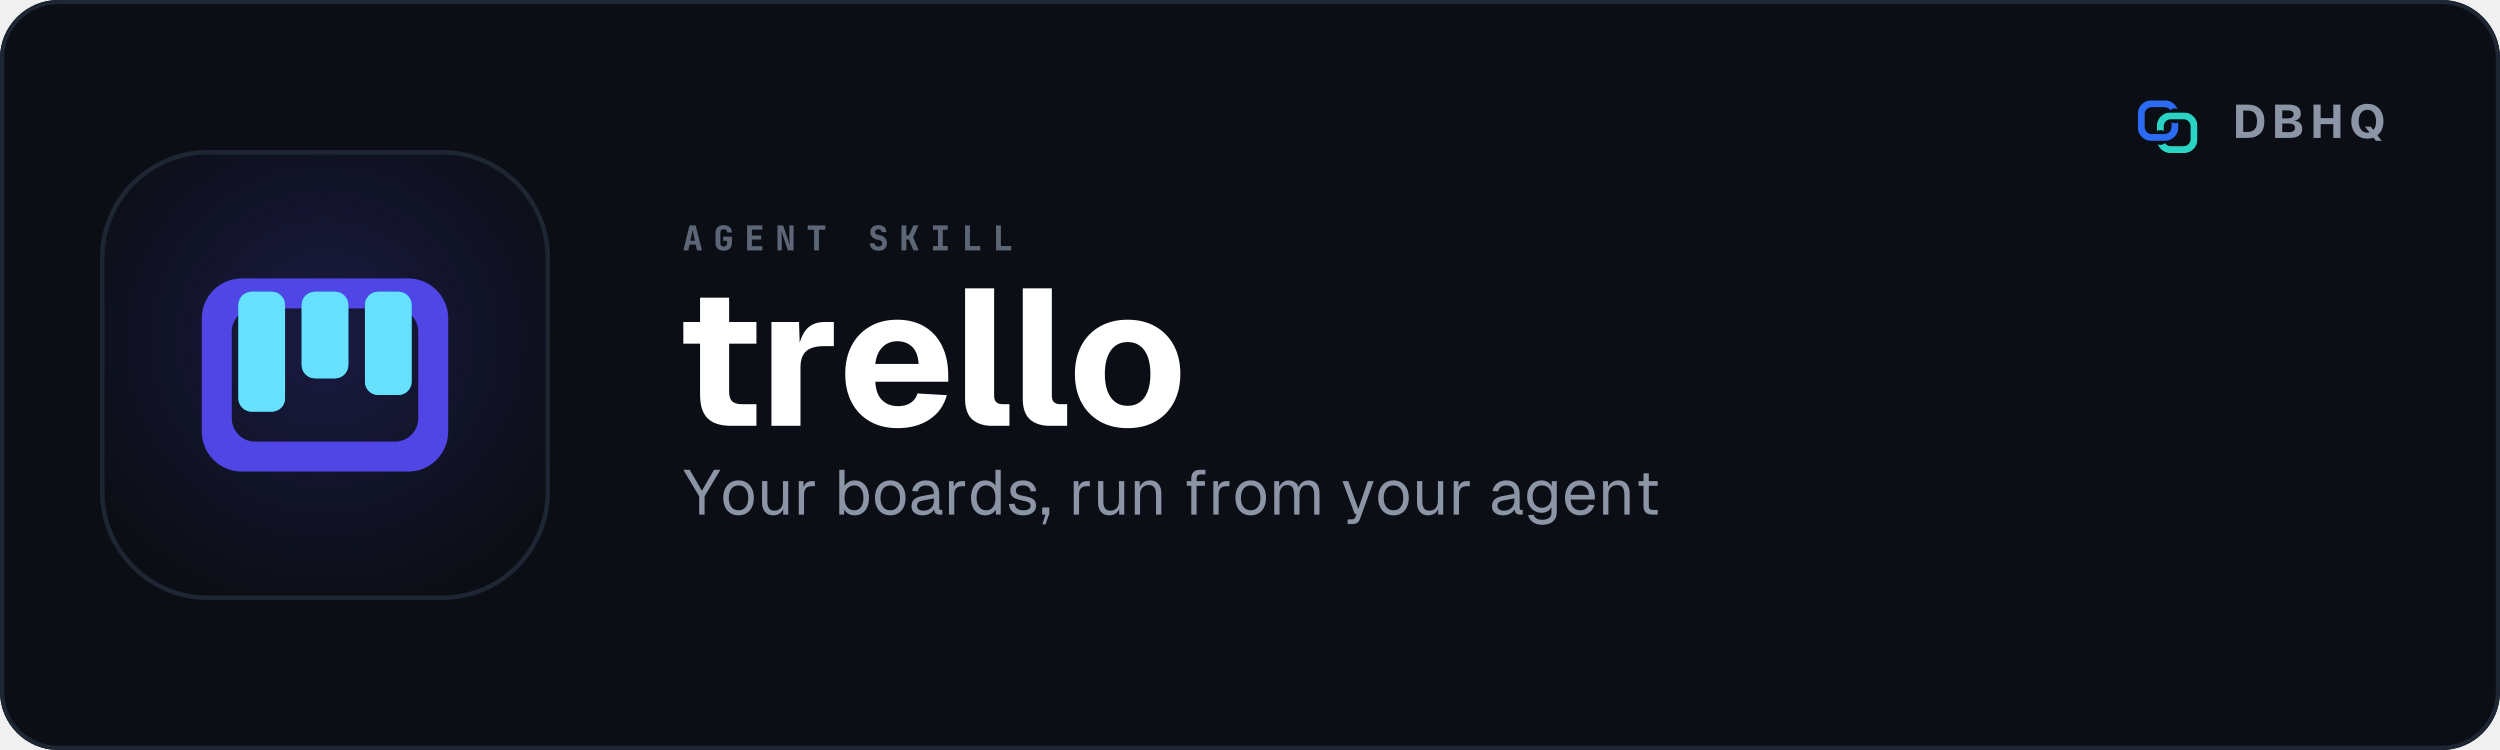
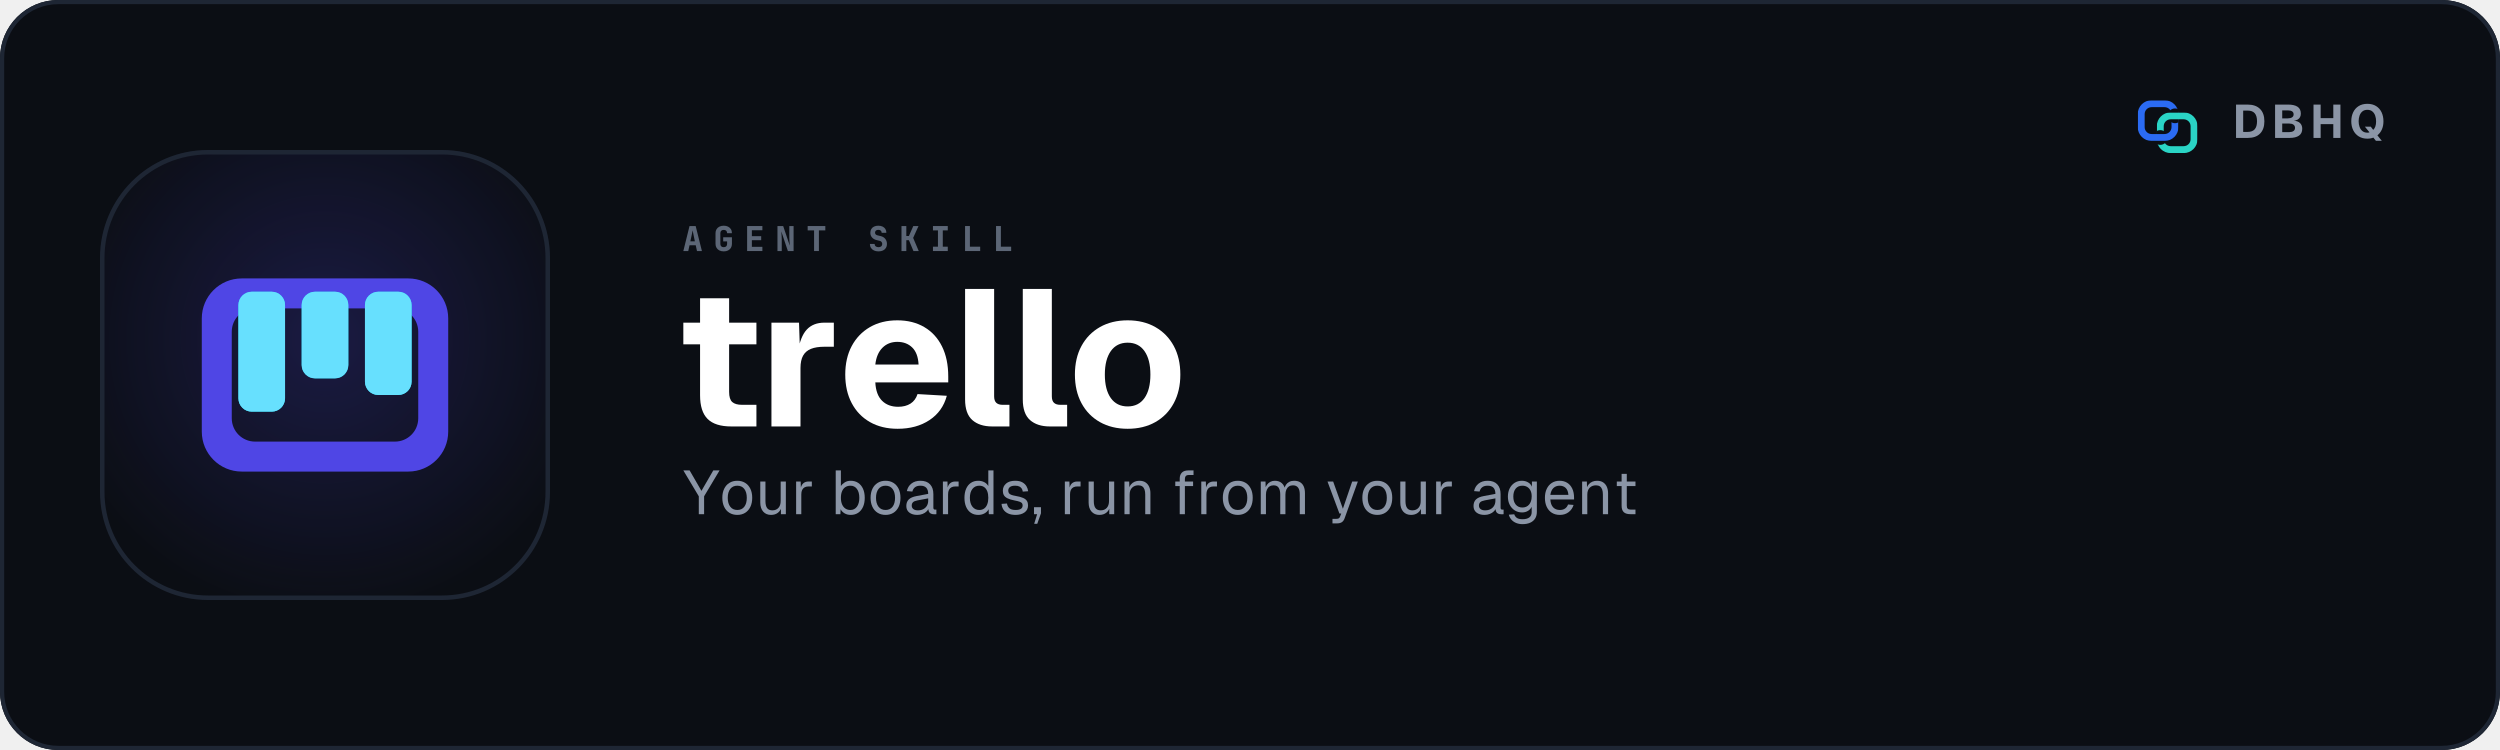
<svg xmlns="http://www.w3.org/2000/svg" viewBox="0 0 1200 360" width="1200" height="360">
  <path d="M28,0 H1172 A28,28 0 0 1 1200,28 V332 A28,28 0 0 1 1172,360 H28 A28,28 0 0 1 0,332 V28 A28,28 0 0 1 28,0 Z" fill="#0B0E14" />
  <path d="M28,1 H1172 A27,27 0 0 1 1199,28 V332 A27,27 0 0 1 1172,359 H28 A27,27 0 0 1 1,332 V28 A27,27 0 0 1 28,1 Z" fill="none" stroke="#1E2634" stroke-width="2" />
  <g transform="translate(48,72.0) scale(1.08)">
    <defs>
      <radialGradient id="bloom-5992" cx="0.5" cy="0.42" r="0.62">
        <stop offset="0" stop-color="#4F46E5" stop-opacity="0.223" />
        <stop offset="1" stop-color="#4F46E5" stop-opacity="0" />
      </radialGradient>
    </defs>
    <path d="M48,0 H152 A48,48 0 0 1 200,48 V152 A48,48 0 0 1 152,200 H48 A48,48 0 0 1 0,152 V48 A48,48 0 0 1 48,0 Z" fill="#0B0E14" />
    <path d="M48,0 H152 A48,48 0 0 1 200,48 V152 A48,48 0 0 1 152,200 H48 A48,48 0 0 1 0,152 V48 A48,48 0 0 1 48,0 Z" fill="url(#bloom-5992)" />
    <path d="M48,1 H152 A47,47 0 0 1 199,48 V152 A47,47 0 0 1 152,199 H48 A47,47 0 0 1 1,152 V48 A47,47 0 0 1 48,1 Z" fill="none" stroke="#1E2634" stroke-width="2" />
    <g transform="translate(26.0,26.0) scale(0.74)">
      <defs>
        <clipPath id="clip-5992">
          <path fill-rule="evenodd" d="M50,42 H150 A24,24 0 0 1 174,66 V134 A24,24 0 0 1 150,158 H50 A24,24 0 0 1 26,134 V66 A24,24 0 0 1 50,42 Z M58,60 H142 A14,14 0 0 1 156,74 V126 A14,14 0 0 1 142,140 H58 A14,14 0 0 1 44,126 V74 A14,14 0 0 1 58,60 Z" fill="#000" />
        </clipPath>
      </defs>
      <g>
        <path fill-rule="evenodd" d="M50,42 H150 A24,24 0 0 1 174,66 V134 A24,24 0 0 1 150,158 H50 A24,24 0 0 1 26,134 V66 A24,24 0 0 1 50,42 Z M58,60 H142 A14,14 0 0 1 156,74 V126 A14,14 0 0 1 142,140 H58 A14,14 0 0 1 44,126 V74 A14,14 0 0 1 58,60 Z" fill="#4F46E5" />
      </g>
      <g fill="#22D3EE">
        <path d="M56,50 H68 A8,8 0 0 1 76,58 V114 A8,8 0 0 1 68,122 H56 A8,8 0 0 1 48,114 V58 A8,8 0 0 1 56,50 Z" />
        <path d="M94,50 H106 A8,8 0 0 1 114,58 V94 A8,8 0 0 1 106,102 H94 A8,8 0 0 1 86,94 V58 A8,8 0 0 1 94,50 Z" />
        <path d="M132,50 H144 A8,8 0 0 1 152,58 V104 A8,8 0 0 1 144,112 H132 A8,8 0 0 1 124,104 V58 A8,8 0 0 1 132,50 Z" />
      </g>
      <g clip-path="url(#clip-5992)">
        <g fill="#67E0FE">
          <path d="M56,50 H68 A8,8 0 0 1 76,58 V114 A8,8 0 0 1 68,122 H56 A8,8 0 0 1 48,114 V58 A8,8 0 0 1 56,50 Z" />
          <path d="M94,50 H106 A8,8 0 0 1 114,58 V94 A8,8 0 0 1 106,102 H94 A8,8 0 0 1 86,94 V58 A8,8 0 0 1 94,50 Z" />
          <path d="M132,50 H144 A8,8 0 0 1 152,58 V104 A8,8 0 0 1 144,112 H132 A8,8 0 0 1 124,104 V58 A8,8 0 0 1 132,50 Z" />
        </g>
      </g>
    </g>
  </g>
-   <g transform="translate(328,120.2)">
+   <g transform="translate(328,120.5)">
    <g fill="#5C6676" transform="translate(-0.473,0) scale(0.01644,-0.01644)">
      <g transform="translate(0.00,0)">
        <path d="M28.766 0 209.423 730H389.029L571.234 0H427.573L390.615 169.368H209.535L172.577 0ZM233.481 282.74H365.67L327.506 466.122Q319.151 508.038 311.425 546.367Q303.699 584.695 300 604.49Q296.301 584.695 289.425 546.791Q282.548 508.887 273.343 467.122Z" />
      </g>
      <g transform="translate(904.17,0)">
        <path d="M304.425 -10Q232.054 -10 178.034 17.123Q124.013 44.247 94.115 93.446Q64.218 142.644 64.218 208.494V521.506Q64.218 588.356 94.115 637.054Q124.013 685.753 178.034 712.877Q232.054 740 304.425 740Q376.795 740 430.316 712.801Q483.837 685.603 513.659 637.096Q543.481 588.59 543.481 521.506H402.519Q402.519 568.218 376.656 592.799Q350.793 617.381 303.842 617.381Q256.891 617.381 231.035 592.702Q205.18 568.023 205.18 521.657V208.494Q205.18 162.697 231.035 137.583Q256.891 112.468 303.842 112.468Q350.793 112.468 376.656 137.583Q402.519 162.697 402.519 208.494V281.314H288.494V401.535H543.481V208.494Q543.481 142.442 513.659 93.42Q483.837 44.397 430.316 17.199Q376.795 -10 304.425 -10Z" />
      </g>
      <g transform="translate(1808.33,0)">
        <path d="M83.013 0V730H528.494V607.23H221.276V433.891H493.494V316.519H221.276V122.77H528.494V0Z" />
      </g>
      <g transform="translate(2712.50,0)">
        <path d="M64.519 0V730H231.234L425.356 155.962Q422.506 191.154 418.732 237.847Q414.958 284.539 412.609 331.834Q410.26 379.129 410.26 413.43V730H535.481V0H368.766L176.494 574.038Q179.343 543.243 182.192 500.373Q185.042 457.503 187.391 413.181Q189.74 368.858 189.74 333.557V0Z" />
      </g>
      <g transform="translate(3616.67,0)">
        <path d="M229.519 0V602.984H42.26V730H557.74V602.984H370.481V0Z" />
      </g>
      <g transform="translate(4520.83,0)">
        <path d="" />
      </g>
      <g transform="translate(5425.00,0)">
        <path d="M302.301 -10Q226.356 -10 169.609 16.699Q112.862 43.397 81.814 92.596Q50.766 141.795 50.766 208.494H188.33Q188.33 164.481 219.261 138.475Q250.192 112.468 302.301 112.468Q353.26 112.468 382.191 137.851Q411.122 163.234 411.122 205.096Q411.122 238.054 392.293 263.76Q373.465 289.465 337.109 298.067L244.795 320.573Q161.356 340.573 112.513 397.17Q63.67 453.766 63.67 532.26Q63.67 596.205 91.793 642.753Q119.917 689.301 172.437 714.651Q224.958 740 296.151 740Q368.343 740 420.939 714.651Q473.535 689.301 502.659 642.828Q531.782 596.356 531.782 533.41H394.218Q394.218 573.218 367.862 596.224Q341.506 619.23 296.151 619.23Q251.644 619.23 226.289 596.649Q200.933 574.067 200.933 536.808Q200.933 506.151 219.46 486.569Q237.987 466.987 271.891 458.535L367.205 435.878Q451.247 416.728 500.24 354.433Q549.234 292.138 549.234 205.096Q549.234 140.247 519.186 91.548Q489.138 42.849 433.542 16.425Q377.946 -10 302.301 -10Z" />
      </g>
      <g transform="translate(6329.17,0)">
        <path d="M69.067 0V730H210.029V439.782H285.753L413.779 730H566.138L409.77 383.946L572.74 0H417.929L286.151 316.615H210.029V0Z" />
      </g>
      <g transform="translate(7233.33,0)">
        <path d="M83.766 0V127.016H229.368V602.984H83.766V730H516.234V602.984H370.632V127.016H516.234V0Z" />
      </g>
      <g transform="translate(8137.50,0)">
        <path d="M117.26 0V730H258.221V127.016H558.494V0Z" />
      </g>
      <g transform="translate(9041.67,0)">
        <path d="M117.26 0V730H258.221V127.016H558.494V0Z" />
      </g>
    </g>
  </g>
-   <g transform="translate(328,204.4)">
+   <g transform="translate(328,204.7)">
    <g fill="#FFFFFF" transform="translate(-3.774,0) scale(0.09296,-0.09296)">
      <g transform="translate(0.00,0)">
        <path d="M288.399 0Q205 0 166 38.7Q127 77.4 127 161.199V661.8H276.998V178.798Q276.998 140.398 293.298 126.098Q309.598 111.798 343.198 111.798H417.998V0ZM40.601 424.201V536H417.998V424.201Z" />
      </g>
      <g transform="translate(429.94,0)">
        <path d="M65.601 0V536H207.998L213.198 380.401L201.598 382.801Q214.598 464 247.798 500Q280.998 536 339.398 536H387.798V411.602H338.598Q296.798 411.602 269.698 400.701Q242.598 389.801 229.098 365.801Q215.598 341.801 215.598 301.401V0Z" />
      </g>
      <g transform="translate(839.88,0)">
        <path d="M307.399 -12Q225.199 -12 164.4 22.6Q103.6 57.2 70.2 120.3Q36.8 183.4 36.8 268Q36.8 352.6 70.2 415.2Q103.6 477.8 164 512.9Q224.399 548 305.799 548Q385.599 548 444.898 513.1Q504.198 478.2 536.398 413.2Q568.598 348.2 568.598 258V227.6H191.998Q195.198 164.2 226.698 132.899Q258.198 101.599 309.799 101.599Q348 101.599 373.7 117.999Q399.4 134.399 410 167.2L561.198 158.4Q539.598 77.8 471.798 32.9Q403.999 -12 307.399 -12ZM191.998 319.6H415.4Q412.4 378.6 382.6 407.701Q352.8 436.801 305.799 436.801Q259.198 436.801 228.698 406.201Q198.198 375.6 191.998 319.6Z" />
      </g>
      <g transform="translate(1429.82,0)">
        <path d="M205.599 0Q140.4 0 103 33Q65.601 65.999 65.601 139.598V710H215.598V155.598Q215.598 132.398 226.798 122.098Q237.998 111.798 258.797 111.798H294.598V0Z" />
      </g>
      <g transform="translate(1727.76,0)">
        <path d="M205.599 0Q140.4 0 103 33Q65.601 65.999 65.601 139.598V710H215.598V155.598Q215.598 132.398 226.798 122.098Q237.998 111.798 258.797 111.798H294.598V0Z" />
      </g>
      <g transform="translate(2025.70,0)">
        <path d="M309.199 -12Q227.199 -12 165.9 22.6Q104.6 57.2 70.7 120.3Q36.8 183.4 36.8 268Q36.8 353 70.7 415.6Q104.6 478.2 165.9 513.1Q227.199 548 309.199 548Q391.199 548 452.298 513.1Q513.398 478.2 547.298 415.6Q581.198 353 581.198 268Q581.198 183.4 547.298 120.3Q513.398 57.2 452.298 22.6Q391.199 -12 309.199 -12ZM309.199 103.399Q365.4 103.399 396 146.599Q426.601 189.799 426.601 268Q426.601 345.6 396 389.101Q365.4 432.601 309.199 432.601Q252.998 432.601 222.198 389.101Q191.398 345.6 191.398 268Q191.398 189.799 222.198 146.599Q252.998 103.399 309.199 103.399Z" />
      </g>
    </g>
  </g>
-   <g transform="translate(328,247.0)">
-     <g fill="#8B95A6" transform="translate(0.182,0) scale(0.03028,-0.03028)">
+   <g transform="translate(328,246.8)">
+     <g fill="#8B95A6" transform="translate(0.177,0) scale(0.02958,-0.02958)">
      <g transform="translate(0.00,0)">
        <path d="M245 0V290L-6 710H96L288 378L480 710H582L331 290V0Z" />
      </g>
-       <g transform="translate(582.60,0)">
-         <path d="M287 -12Q214 -12 159.0 22.0Q104 56 74.0 118.5Q44 181 44 265Q44 350 74.0 412.0Q104 474 159.0 508.0Q214 542 287 542Q360 542 414.5 508.0Q469 474 499.0 412.0Q529 350 529 265Q529 181 499.0 118.5Q469 56 414.5 22.0Q360 -12 287 -12ZM287 68Q360 68 400.5 120.5Q441 173 441 265Q441 357 400.5 409.5Q360 462 287 462Q214 462 173.0 409.5Q132 357 132 265Q132 173 173.0 120.5Q214 68 287 68Z" />
-       </g>
-       <g transform="translate(1162.21,0)">
+       <g transform="translate(582.76,0)">
+         <path d="M287 -12Q214 -12 159.0 22.0Q104 56 74.0 118.5Q44 181 44 265Q44 350 74.0 412.0Q104 474 159.0 508.0Q214 542 287 542Q360 542 414.5 508.0Q469 474 499.0 412.0Q529 350 529 265Q529 181 499.0 118.5Q469 56 414.5 22.0Q360 -12 287 -12ZM287 68Q360 68 400.5 120.5Q441 173 441 265Q441 357 400.5 409.5Q360 462 287 462Q214 462 173.0 409.5Q132 357 132 265Q132 173 173.0 120.5Q214 68 287 68Z" />
+       </g>
+       <g transform="translate(1162.52,0)">
        <path d="M254 -12Q175 -12 127.5 41.5Q80 95 80 189V530H164V212Q164 135 191.5 98.5Q219 62 276 62Q339 62 375.0 102.5Q411 143 411 214V530H495V0H415V131L428 124Q412 59 367.0 23.5Q322 -12 254 -12Z" />
      </g>
-       <g transform="translate(1743.81,0)">
-         <path d="M80 0V530H154L158 396L150 399Q160 467 193.5 498.5Q227 530 283 530H335V450H284Q244 450 217.5 435.5Q191 421 177.5 392.5Q164 364 164 320V0Z" />
-       </g>
-       <g transform="translate(2129.42,0)">
-         <path d="" />
-       </g>
-       <g transform="translate(2386.02,0)">
+       <g transform="translate(1744.29,0)">
+         <path d="M80 0V530H154L158 396L150 399Q160 467 193.5 498.5Q227 530 283 530H335V450H284Q244 450 217.5 435.5Q191 421 177.5 392.5Q164 364 164 320V0Z" />
+       </g>
+       <g transform="translate(2130.05,0)">
+         <path d="" />
+       </g>
+       <g transform="translate(2386.81,0)">
        <path d="M323 -12Q268 -12 225.0 12.5Q182 37 159 80L156 0H80V710H164V456Q184 489 226.0 515.5Q268 542 323 542Q393 542 444.0 508.0Q495 474 523.0 412.0Q551 350 551 265Q551 180 523.0 118.0Q495 56 444.0 22.0Q393 -12 323 -12ZM318 68Q385 68 424.0 121.0Q463 174 463 265Q463 357 424.0 409.5Q385 462 320 462Q271 462 236.0 438.5Q201 415 182.5 371.0Q164 327 164 265Q164 205 182.5 160.5Q201 116 235.5 92.0Q270 68 318 68Z" />
      </g>
-       <g transform="translate(2987.63,0)">
-         <path d="M287 -12Q214 -12 159.0 22.0Q104 56 74.0 118.5Q44 181 44 265Q44 350 74.0 412.0Q104 474 159.0 508.0Q214 542 287 542Q360 542 414.5 508.0Q469 474 499.0 412.0Q529 350 529 265Q529 181 499.0 118.5Q469 56 414.5 22.0Q360 -12 287 -12ZM287 68Q360 68 400.5 120.5Q441 173 441 265Q441 357 400.5 409.5Q360 462 287 462Q214 462 173.0 409.5Q132 357 132 265Q132 173 173.0 120.5Q214 68 287 68Z" />
-       </g>
-       <g transform="translate(3567.23,0)">
+       <g transform="translate(2988.57,0)">
+         <path d="M287 -12Q214 -12 159.0 22.0Q104 56 74.0 118.5Q44 181 44 265Q44 350 74.0 412.0Q104 474 159.0 508.0Q214 542 287 542Q360 542 414.5 508.0Q469 474 499.0 412.0Q529 350 529 265Q529 181 499.0 118.5Q469 56 414.5 22.0Q360 -12 287 -12ZM287 68Q360 68 400.5 120.5Q441 173 441 265Q441 357 400.5 409.5Q360 462 287 462Q214 462 173.0 409.5Q132 357 132 265Q132 173 173.0 120.5Q214 68 287 68Z" />
+       </g>
+       <g transform="translate(3568.33,0)">
        <path d="M223 -12Q141 -12 92.5 26.0Q44 64 44 132Q44 200 84.0 239.0Q124 278 211 294L399 329Q399 396 367.5 429.0Q336 462 273 462Q218 462 186.0 437.5Q154 413 142 367L53 374Q68 449 125.5 495.5Q183 542 273 542Q375 542 429.0 484.5Q483 427 483 326V107Q483 89 489.5 81.5Q496 74 511 74H532V0Q528 -1 519.0 -1.5Q510 -2 500 -2Q464 -2 441.5 9.5Q419 21 409.0 45.5Q399 70 399 110L409 108Q402 74 375.0 46.5Q348 19 308.0 3.5Q268 -12 223 -12ZM231 62Q284 62 321.5 82.5Q359 103 379.0 138.5Q399 174 399 218V256L227 224Q173 214 152.5 193.5Q132 173 132 140Q132 103 158.5 82.5Q185 62 231 62Z" />
      </g>
-       <g transform="translate(4124.84,0)">
-         <path d="M80 0V530H154L158 396L150 399Q160 467 193.5 498.5Q227 530 283 530H335V450H284Q244 450 217.5 435.5Q191 421 177.5 392.5Q164 364 164 320V0Z" />
-       </g>
-       <g transform="translate(4510.44,0)">
+       <g transform="translate(4126.10,0)">
+         <path d="M80 0V530H154L158 396L150 399Q160 467 193.5 498.5Q227 530 283 530H335V450H284Q244 450 217.5 435.5Q191 421 177.5 392.5Q164 364 164 320V0Z" />
+       </g>
+       <g transform="translate(4511.86,0)">
        <path d="M268 -12Q199 -12 148.5 22.0Q98 56 71.0 118.0Q44 180 44 265Q44 350 71.0 412.0Q98 474 148.5 508.0Q199 542 268 542Q321 542 365.0 519.5Q409 497 431 456V710H515V0H439L436 80Q414 37 369.0 12.5Q324 -12 268 -12ZM285 68Q332 68 364.5 92.0Q397 116 414.0 160.5Q431 205 431 265Q431 327 414.0 371.0Q397 415 364.5 438.5Q332 462 285 462Q215 462 173.5 409.5Q132 357 132 265Q132 174 173.5 121.0Q215 68 285 68Z" />
      </g>
-       <g transform="translate(5112.05,0)">
+       <g transform="translate(5113.62,0)">
        <path d="M273 -12Q200 -12 150.5 11.0Q101 34 74.5 74.5Q48 115 44 167L132 173Q140 125 171.5 96.5Q203 68 273 68Q327 68 356.5 85.5Q386 103 386 142Q386 163 376.5 177.0Q367 191 339.0 201.5Q311 212 257 222Q183 236 141.0 257.0Q99 278 82.0 308.0Q65 338 65 380Q65 451 117.5 496.5Q170 542 266 542Q336 542 380.5 517.5Q425 493 448.0 454.0Q471 415 476 372L388 366Q386 391 373.0 413.0Q360 435 334.0 448.5Q308 462 264 462Q207 462 180.0 440.0Q153 418 153 384Q153 358 163.5 341.5Q174 325 200.5 314.5Q227 304 273 296Q351 283 395.0 263.0Q439 243 456.5 213.5Q474 184 474 142Q474 69 417.5 28.5Q361 -12 273 -12Z" />
      </g>
-       <g transform="translate(5638.65,0)">
+       <g transform="translate(5640.38,0)">
        <path d="M47 -156 95 0H44V113H157V14L97 -156Z" />
      </g>
-       <g transform="translate(5846.26,0)">
-         <path d="" />
-       </g>
-       <g transform="translate(6102.86,0)">
-         <path d="M80 0V530H154L158 396L150 399Q160 467 193.5 498.5Q227 530 283 530H335V450H284Q244 450 217.5 435.5Q191 421 177.5 392.5Q164 364 164 320V0Z" />
-       </g>
-       <g transform="translate(6488.47,0)">
+       <g transform="translate(5848.14,0)">
+         <path d="" />
+       </g>
+       <g transform="translate(6104.90,0)">
+         <path d="M80 0V530H154L158 396L150 399Q160 467 193.5 498.5Q227 530 283 530H335V450H284Q244 450 217.5 435.5Q191 421 177.5 392.5Q164 364 164 320V0Z" />
+       </g>
+       <g transform="translate(6490.67,0)">
        <path d="M254 -12Q175 -12 127.5 41.5Q80 95 80 189V530H164V212Q164 135 191.5 98.5Q219 62 276 62Q339 62 375.0 102.5Q411 143 411 214V530H495V0H415V131L428 124Q412 59 367.0 23.5Q322 -12 254 -12Z" />
      </g>
-       <g transform="translate(7070.07,0)">
+       <g transform="translate(7072.43,0)">
        <path d="M80 0V530H157L160 395L150 404Q160 451 185.0 481.5Q210 512 245.5 527.0Q281 542 322 542Q383 542 422.5 515.0Q462 488 481.5 442.5Q501 397 501 341V0H417V317Q417 366 405.5 399.5Q394 433 369.0 450.5Q344 468 304 468Q243 468 203.5 429.5Q164 391 164 317V0Z" />
      </g>
-       <g transform="translate(7657.67,0)">
-         <path d="" />
-       </g>
-       <g transform="translate(7914.28,0)">
+       <g transform="translate(7660.19,0)">
+         <path d="" />
+       </g>
+       <g transform="translate(7916.95,0)">
        <path d="M132 0V578Q132 637 166.0 673.5Q200 710 272 710H356V636H278Q247 636 231.5 619.0Q216 602 216 572V0ZM60 456V530H349V456Z" />
      </g>
-       <g transform="translate(8315.88,0)">
-         <path d="M80 0V530H154L158 396L150 399Q160 467 193.5 498.5Q227 530 283 530H335V450H284Q244 450 217.5 435.5Q191 421 177.5 392.5Q164 364 164 320V0Z" />
-       </g>
-       <g transform="translate(8701.49,0)">
-         <path d="M287 -12Q214 -12 159.0 22.0Q104 56 74.0 118.5Q44 181 44 265Q44 350 74.0 412.0Q104 474 159.0 508.0Q214 542 287 542Q360 542 414.5 508.0Q469 474 499.0 412.0Q529 350 529 265Q529 181 499.0 118.5Q469 56 414.5 22.0Q360 -12 287 -12ZM287 68Q360 68 400.5 120.5Q441 173 441 265Q441 357 400.5 409.5Q360 462 287 462Q214 462 173.0 409.5Q132 357 132 265Q132 173 173.0 120.5Q214 68 287 68Z" />
-       </g>
-       <g transform="translate(9281.09,0)">
+       <g transform="translate(8318.71,0)">
+         <path d="M80 0V530H154L158 396L150 399Q160 467 193.5 498.5Q227 530 283 530H335V450H284Q244 450 217.5 435.5Q191 421 177.5 392.5Q164 364 164 320V0Z" />
+       </g>
+       <g transform="translate(8704.48,0)">
+         <path d="M287 -12Q214 -12 159.0 22.0Q104 56 74.0 118.5Q44 181 44 265Q44 350 74.0 412.0Q104 474 159.0 508.0Q214 542 287 542Q360 542 414.5 508.0Q469 474 499.0 412.0Q529 350 529 265Q529 181 499.0 118.5Q469 56 414.5 22.0Q360 -12 287 -12ZM287 68Q360 68 400.5 120.5Q441 173 441 265Q441 357 400.5 409.5Q360 462 287 462Q214 462 173.0 409.5Q132 357 132 265Q132 173 173.0 120.5Q214 68 287 68Z" />
+       </g>
+       <g transform="translate(9284.24,0)">
        <path d="M80 0V530H157L160 396L148 400Q157 444 179.5 475.5Q202 507 235.0 524.5Q268 542 308 542Q377 542 420.5 504.0Q464 466 475 398L459 399Q467 445 488.5 476.5Q510 508 544.0 525.0Q578 542 622 542Q679 542 718.0 518.5Q757 495 777.0 450.0Q797 405 797 341V0H713V323Q713 395 685.0 431.5Q657 468 602 468Q565 468 537.5 450.0Q510 432 495.0 398.5Q480 365 480 317V0H396V317Q396 388 371.0 428.0Q346 468 287 468Q250 468 222.5 450.0Q195 432 179.5 398.0Q164 364 164 317V0Z" />
      </g>
-       <g transform="translate(10164.70,0)">
-         <path d="" />
-       </g>
-       <g transform="translate(10421.30,0)">
+       <g transform="translate(10168.00,0)">
+         <path d="" />
+       </g>
+       <g transform="translate(10424.76,0)">
        <path d="M103 -150V-76H164Q192 -76 205.5 -67.5Q219 -59 226 -40L245 10H216L22 530H114L272 88L423 530H515L300 -67Q285 -110 255.0 -130.0Q225 -150 172 -150Z" />
      </g>
-       <g transform="translate(10964.91,0)">
-         <path d="M287 -12Q214 -12 159.0 22.0Q104 56 74.0 118.5Q44 181 44 265Q44 350 74.0 412.0Q104 474 159.0 508.0Q214 542 287 542Q360 542 414.5 508.0Q469 474 499.0 412.0Q529 350 529 265Q529 181 499.0 118.5Q469 56 414.5 22.0Q360 -12 287 -12ZM287 68Q360 68 400.5 120.5Q441 173 441 265Q441 357 400.5 409.5Q360 462 287 462Q214 462 173.0 409.5Q132 357 132 265Q132 173 173.0 120.5Q214 68 287 68Z" />
-       </g>
-       <g transform="translate(11544.51,0)">
+       <g transform="translate(10968.52,0)">
+         <path d="M287 -12Q214 -12 159.0 22.0Q104 56 74.0 118.5Q44 181 44 265Q44 350 74.0 412.0Q104 474 159.0 508.0Q214 542 287 542Q360 542 414.5 508.0Q469 474 499.0 412.0Q529 350 529 265Q529 181 499.0 118.5Q469 56 414.5 22.0Q360 -12 287 -12ZM287 68Q360 68 400.5 120.5Q441 173 441 265Q441 357 400.5 409.5Q360 462 287 462Q214 462 173.0 409.5Q132 357 132 265Q132 173 173.0 120.5Q214 68 287 68Z" />
+       </g>
+       <g transform="translate(11548.29,0)">
        <path d="M254 -12Q175 -12 127.5 41.5Q80 95 80 189V530H164V212Q164 135 191.5 98.5Q219 62 276 62Q339 62 375.0 102.5Q411 143 411 214V530H495V0H415V131L428 124Q412 59 367.0 23.5Q322 -12 254 -12Z" />
      </g>
-       <g transform="translate(12126.12,0)">
-         <path d="M80 0V530H154L158 396L150 399Q160 467 193.5 498.5Q227 530 283 530H335V450H284Q244 450 217.5 435.5Q191 421 177.5 392.5Q164 364 164 320V0Z" />
-       </g>
-       <g transform="translate(12511.72,0)">
-         <path d="" />
-       </g>
-       <g transform="translate(12768.33,0)">
+       <g transform="translate(12130.05,0)">
+         <path d="M80 0V530H154L158 396L150 399Q160 467 193.5 498.5Q227 530 283 530H335V450H284Q244 450 217.5 435.5Q191 421 177.5 392.5Q164 364 164 320V0Z" />
+       </g>
+       <g transform="translate(12515.81,0)">
+         <path d="" />
+       </g>
+       <g transform="translate(12772.57,0)">
        <path d="M223 -12Q141 -12 92.5 26.0Q44 64 44 132Q44 200 84.0 239.0Q124 278 211 294L399 329Q399 396 367.5 429.0Q336 462 273 462Q218 462 186.0 437.5Q154 413 142 367L53 374Q68 449 125.5 495.5Q183 542 273 542Q375 542 429.0 484.5Q483 427 483 326V107Q483 89 489.5 81.5Q496 74 511 74H532V0Q528 -1 519.0 -1.5Q510 -2 500 -2Q464 -2 441.5 9.5Q419 21 409.0 45.5Q399 70 399 110L409 108Q402 74 375.0 46.5Q348 19 308.0 3.5Q268 -12 223 -12ZM231 62Q284 62 321.5 82.5Q359 103 379.0 138.5Q399 174 399 218V256L227 224Q173 214 152.5 193.5Q132 173 132 140Q132 103 158.5 82.5Q185 62 231 62Z" />
      </g>
-       <g transform="translate(13325.93,0)">
+       <g transform="translate(13330.33,0)">
        <path d="M281 -162Q224 -162 178.0 -143.0Q132 -124 101.0 -89.0Q70 -54 59 -8L147 -2Q159 -39 189.5 -60.5Q220 -82 281 -82Q353 -82 391.5 -53.0Q430 -24 430 34V120Q411 78 369.0 53.0Q327 28 275 28Q208 28 155.5 61.0Q103 94 73.5 152.0Q44 210 44 285Q44 361 73.0 418.5Q102 476 153.5 509.0Q205 542 271 542Q327 542 371.5 516.0Q416 490 434 446V530H514V36Q514 -26 486.0 -70.5Q458 -115 406.0 -138.5Q354 -162 281 -162ZM279 108Q347 108 388.0 155.5Q429 203 430 285Q431 340 412.5 379.5Q394 419 359.5 440.5Q325 462 279 462Q209 462 170.5 414.5Q132 367 132 285Q132 203 171.5 155.5Q211 108 279 108Z" />
      </g>
-       <g transform="translate(13926.53,0)">
+       <g transform="translate(13931.10,0)">
        <path d="M287 -12Q212 -12 157.5 22.0Q103 56 73.5 118.5Q44 181 44 265Q44 349 73.5 411.0Q103 473 156.5 507.5Q210 542 283 542Q352 542 405.0 509.5Q458 477 487.5 415.0Q517 353 517 264V239H132Q137 154 177.5 111.0Q218 68 287 68Q339 68 372.5 92.5Q406 117 419 157L509 150Q488 79 429.5 33.5Q371 -12 287 -12ZM132 313H425Q419 390 380.5 426.0Q342 462 283 462Q222 462 182.5 424.5Q143 387 132 313Z" />
      </g>
-       <g transform="translate(14494.14,0)">
+       <g transform="translate(14498.86,0)">
        <path d="M80 0V530H157L160 395L150 404Q160 451 185.0 481.5Q210 512 245.5 527.0Q281 542 322 542Q383 542 422.5 515.0Q462 488 481.5 442.5Q501 397 501 341V0H417V317Q417 366 405.5 399.5Q394 433 369.0 450.5Q344 468 304 468Q243 468 203.5 429.5Q164 391 164 317V0Z" />
      </g>
-       <g transform="translate(15081.74,0)">
+       <g transform="translate(15086.62,0)">
        <path d="M274 0Q202 0 167.5 33.0Q133 66 133 136V654H217V138Q217 102 233.0 88.0Q249 74 282 74H358V0ZM55 456V530H358V456Z" />
      </g>
    </g>
  </g>
  <g transform="translate(1019.659,40) scale(0.208)">
    <defs>
      <mask id="maendorse">
        <rect width="200" height="200" fill="white" />
        <circle cx="126" cy="88" r="17" fill="black" />
      </mask>
      <mask id="mbendorse">
        <rect width="200" height="200" fill="white" />
        <circle cx="92" cy="138" r="17" fill="black" />
      </mask>
    </defs>
    <g transform="translate(-9,-13)">
      <g mask="url(#maendorse)">
        <rect x="48" y="60" width="78" height="78" rx="24" fill="none" stroke="#2B6BF3" stroke-width="16" />
      </g>
      <g mask="url(#mbendorse)">
        <rect x="92" y="88" width="78" height="78" rx="24" fill="none" stroke="#2AD4C5" stroke-width="16" />
      </g>
    </g>
  </g>
  <g transform="translate(1073.3,66.2)">
    <g fill="#8B95A6" transform="translate(-1.668,0) scale(0.02254,-0.02254)">
      <g transform="translate(0.00,0)">
        <path d="M74.001 0V710H318.6Q491.599 710 584.599 617.5Q677.599 525 677.599 354Q677.599 184 586.099 92.0Q494.599 0 324.6 0ZM225.998 127.798H318.6Q422.001 127.798 471.501 183.599Q521.002 239.399 521.002 354.6Q521.002 470.601 471.501 526.401Q422.001 582.202 318.6 582.202H225.998Z" />
      </g>
      <g transform="translate(831.38,0)">
        <path d="M74.001 0V710H350.399Q482.399 710 552.299 663.7Q622.199 617.4 622.199 517.2Q622.199 473 604.299 440.4Q586.398 407.8 551.798 388.9Q517.198 370 467.998 366.4L467.598 367.6Q557.398 362.2 604.798 316.7Q652.199 271.2 652.199 195.6Q652.199 96.8 582.599 48.4Q512.999 0 384.4 0ZM225.998 123.598H376.6Q431.601 123.598 465.101 146.099Q498.601 168.599 498.601 213.799Q498.601 259 465.401 282.4Q432.201 305.801 376.6 305.801H225.998ZM225.998 416.199H345.6Q402 416.199 435.301 437.9Q468.601 459.6 468.601 501.201Q468.601 545.201 436.201 565.801Q403.801 586.402 345.6 586.402H225.998Z" />
      </g>
      <g transform="translate(1649.75,0)">
        <path d="M74.001 0V710H225.998V373.4L158.599 421.199H562.801L495.402 373.4V710H647.399V0H495.402V340.6L562.801 293.401H158.599L225.998 340.6V0Z" />
      </g>
      <g transform="translate(2486.12,0)">
        <path d="M566.599 -61.8 511.799 7Q488.999 -3.6 456.399 -9.8Q423.799 -16 384.599 -16Q279.599 -16 202.7 31.4Q125.8 78.8 83.9 162.5Q42 246.2 42 354Q42 459.8 81.3 543.8Q120.6 627.8 197.4 676.9Q274.2 726 384.599 726Q495.799 726 572.299 676.9Q648.799 627.8 687.898 543.8Q726.998 459.8 726.998 354Q726.998 255.4 693.498 180.3Q659.998 105.199 598.198 55.199L692.198 -61.8ZM384.599 111.798Q398.2 111.798 409.2 113.398Q420.2 114.998 429.6 118.598L331.4 239.799H456.999L509 170.997Q538.8 199.198 554.601 243.699Q570.401 288.199 570.401 354Q570.401 419.201 550.901 474.601Q531.401 530.001 490.4 564.102Q449.4 598.202 384.599 598.202Q319.799 598.202 278.698 564.102Q237.598 530.001 218.098 474.601Q198.597 419.201 198.597 354Q198.597 289.799 218.398 234.399Q238.198 178.999 279.498 145.398Q320.799 111.798 384.599 111.798Z" />
      </g>
    </g>
  </g>
</svg>
